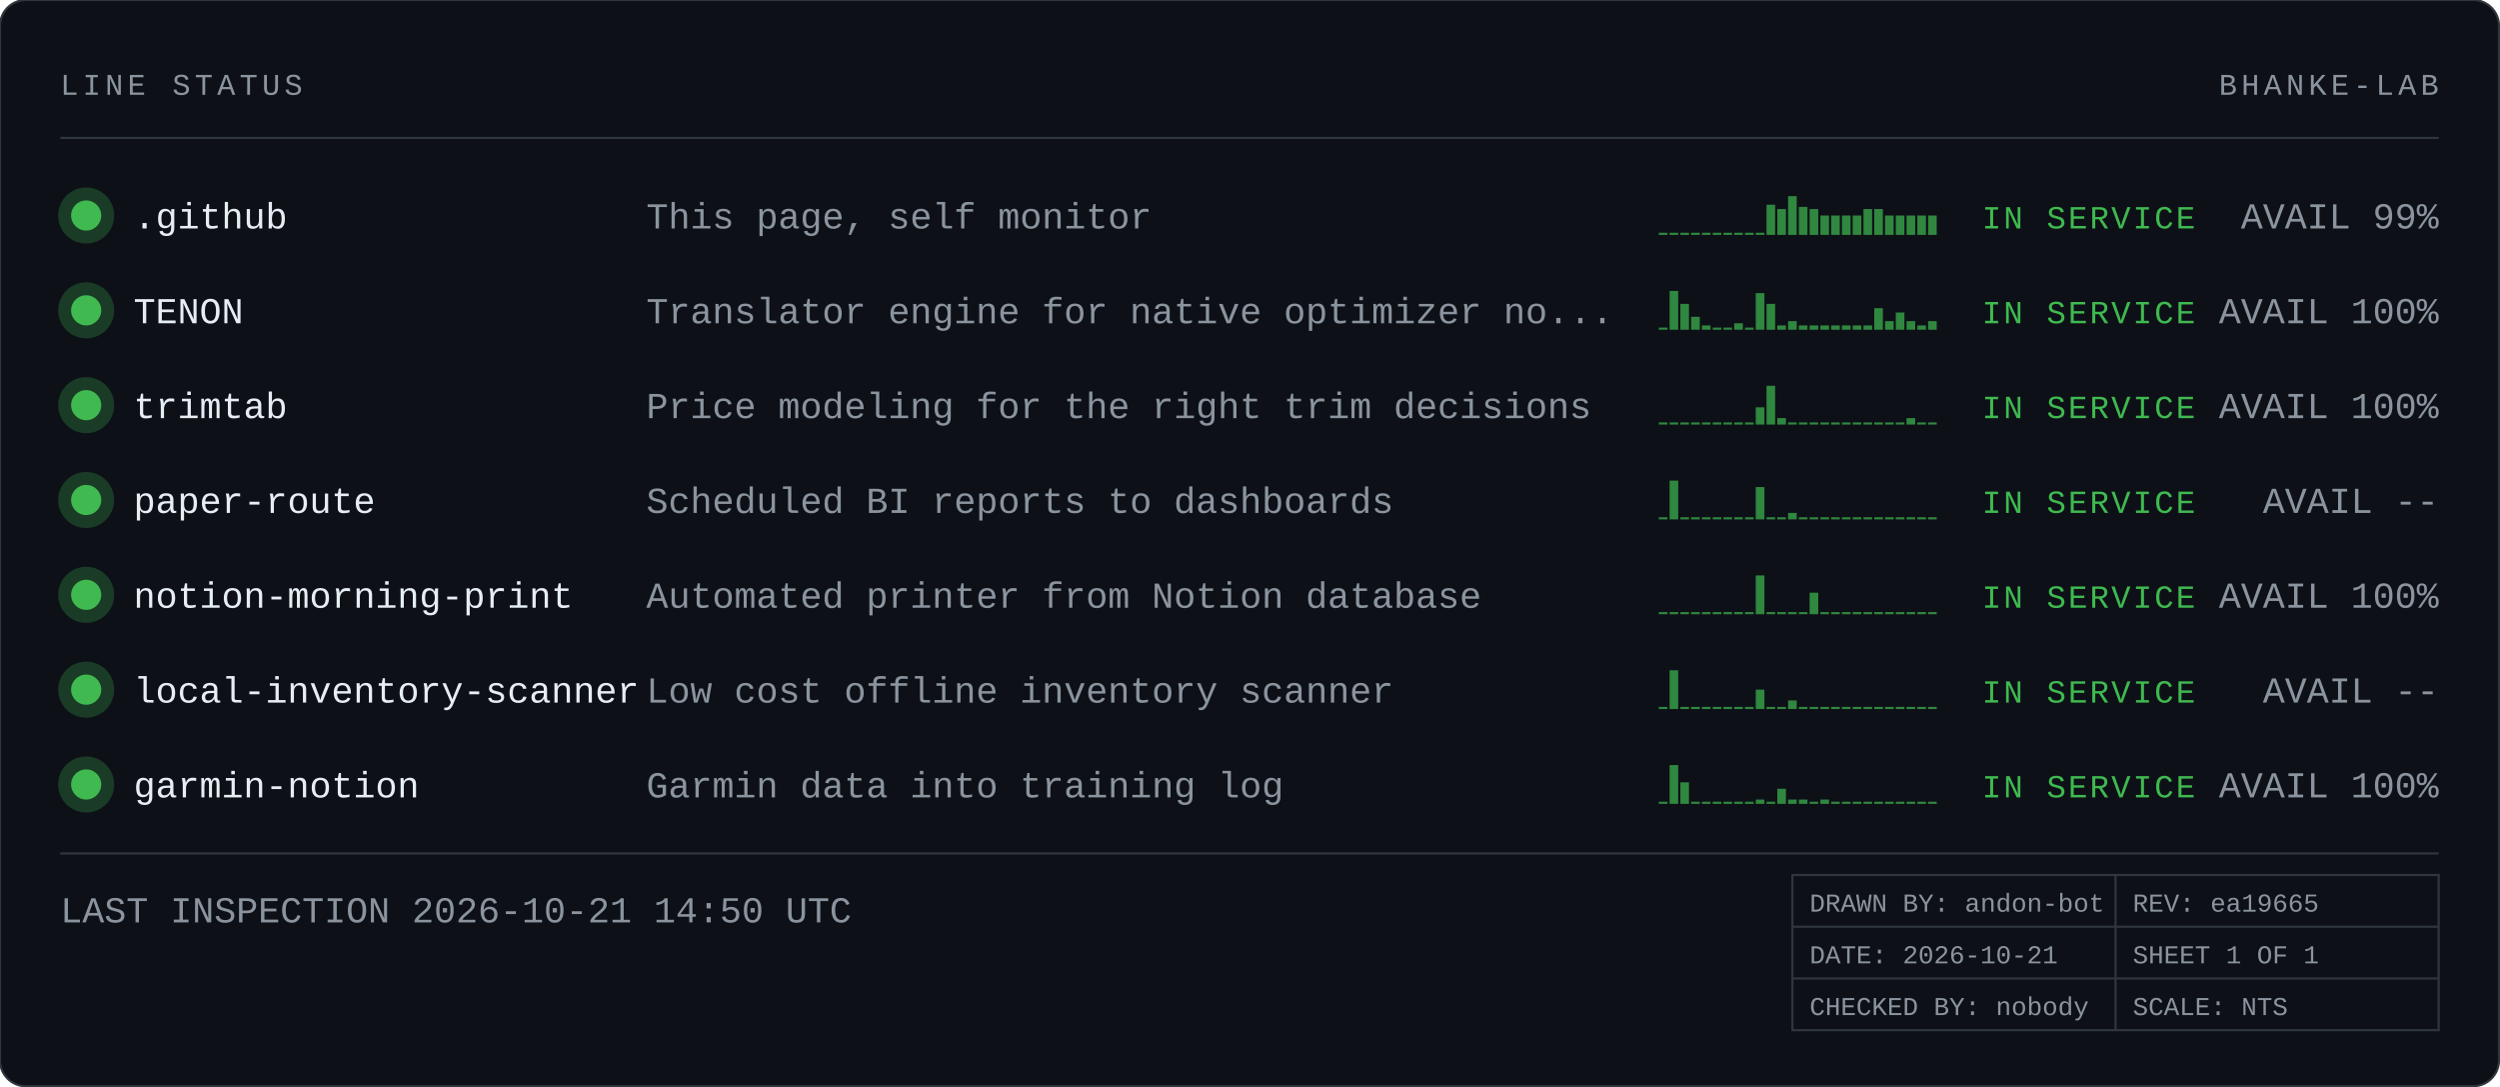
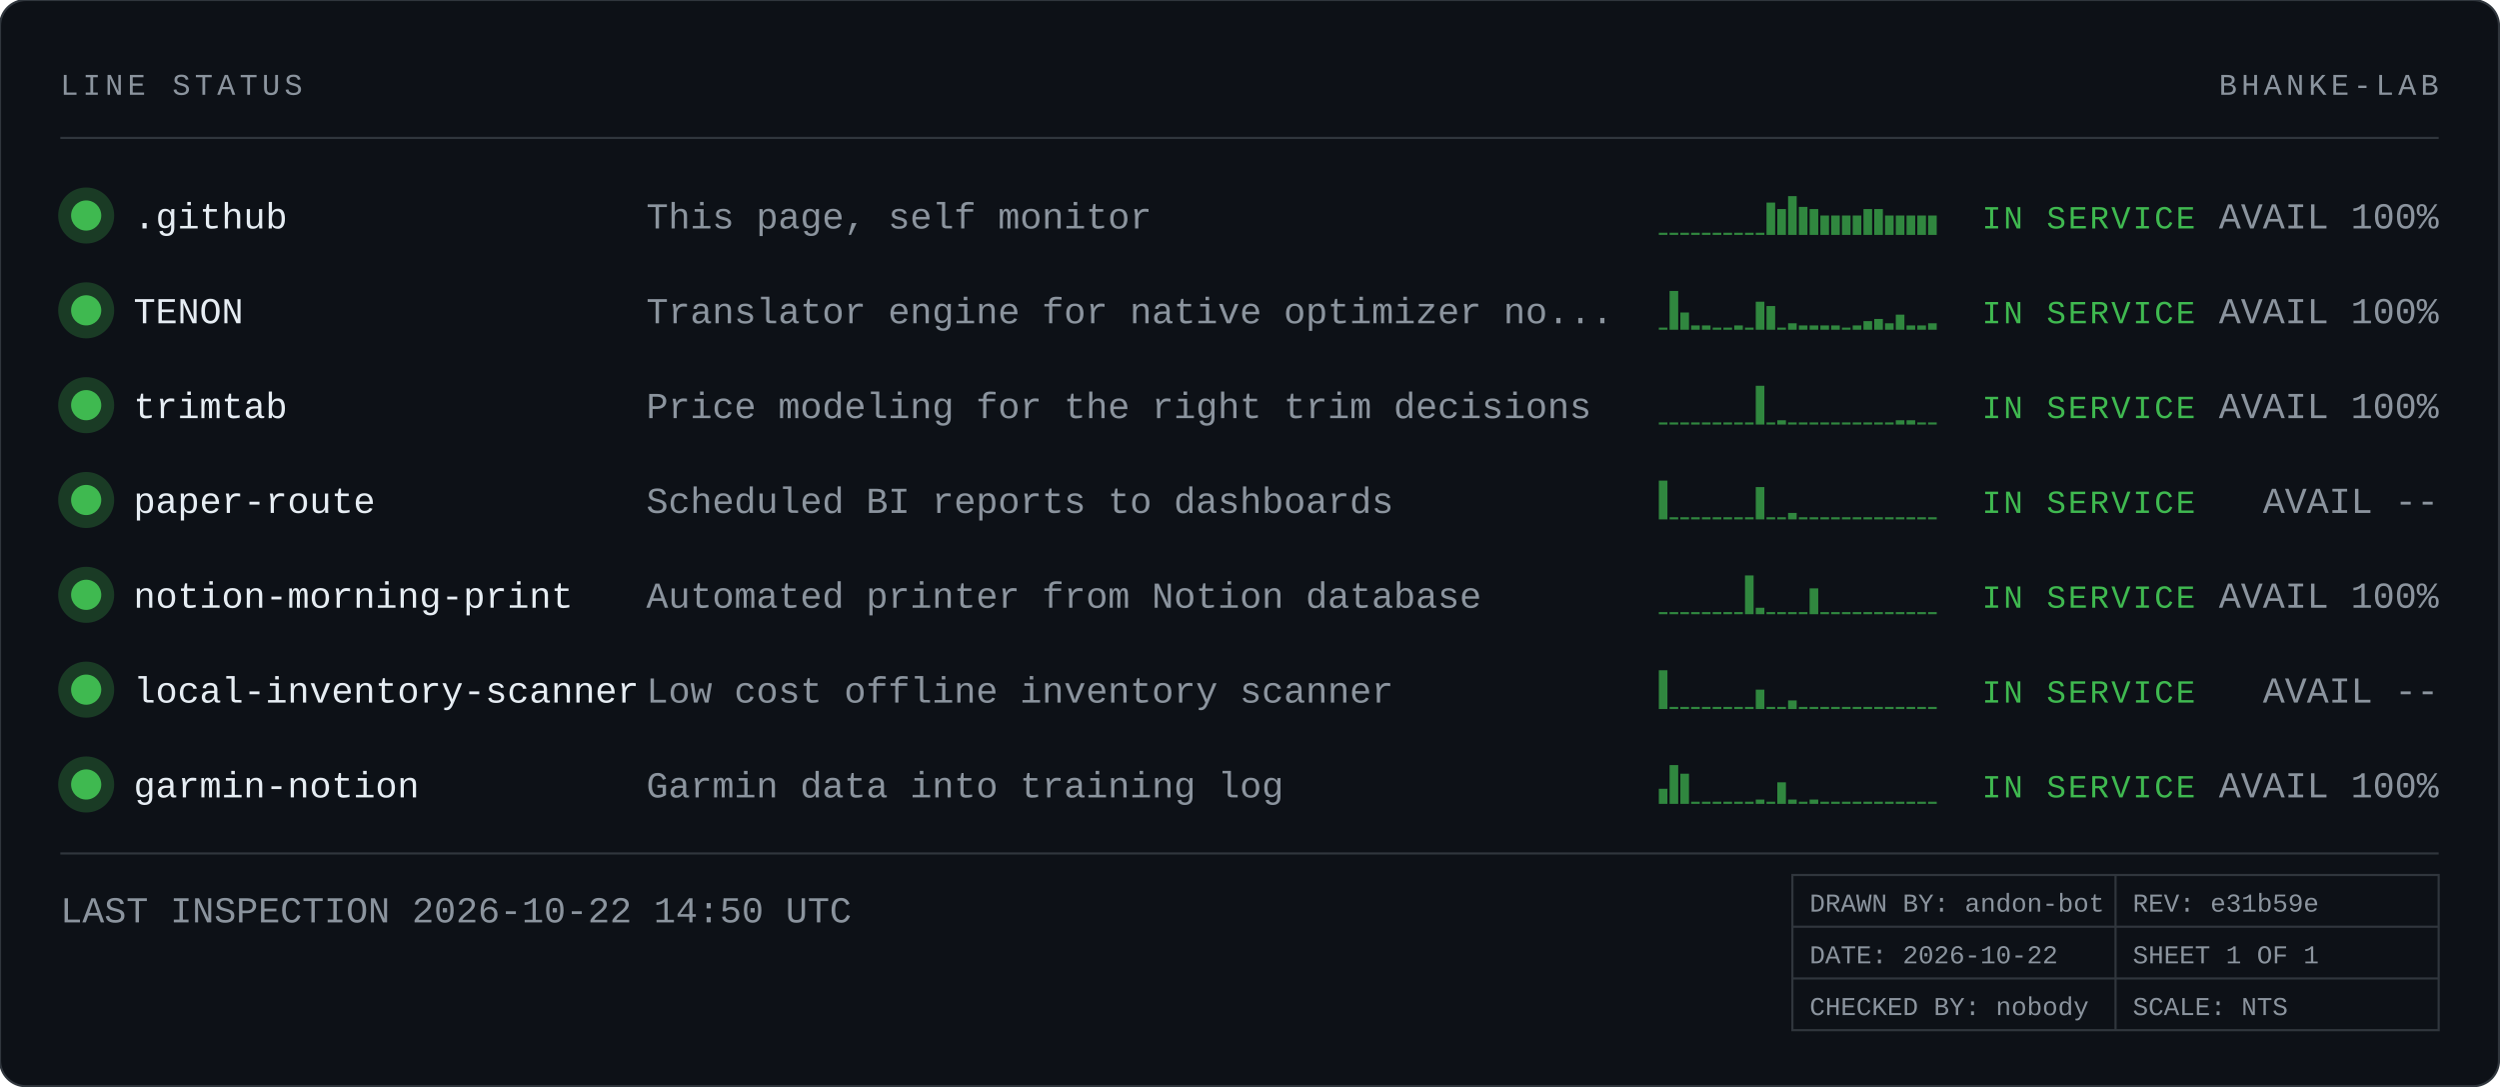
<svg xmlns="http://www.w3.org/2000/svg" width="1160" height="504" viewBox="0 0 1160 504" role="img" aria-label="Andon board">
  <style>
text { font-family: Consolas, 'Courier New', monospace; font-size: 17px; }
.hd { fill: #8b949e; font-size: 14px; letter-spacing: 2px; }
.name { fill: #e6edf3; }
.dim { fill: #8b949e; }
.st { font-size: 15px; letter-spacing: 1px; }
.tb { fill: #8b949e; font-size: 12px; }
</style>
  <rect x="0" y="0" width="1160" height="504" rx="12" fill="#0d1117" stroke="#30363d" />
  <text x="28" y="44" class="hd">LINE STATUS</text>
  <text x="1132" y="44" class="hd" text-anchor="end">BHANKE-LAB</text>
  <line x1="28" y1="64" x2="1132" y2="64" stroke="#30363d" />
  <circle cx="40" cy="100" r="13" fill="#3fb950" opacity="0.25" />
  <circle cx="40" cy="100" r="7" fill="#3fb950" />
  <text x="62" y="106" class="name">.github</text>
  <text x="300" y="106" class="dim">This page, self monitor</text>
  <rect x="770" y="108" width="4" height="1" fill="#3fb950" opacity="0.7" />
  <rect x="775" y="108" width="4" height="1" fill="#3fb950" opacity="0.7" />
  <rect x="780" y="108" width="4" height="1" fill="#3fb950" opacity="0.7" />
  <rect x="785" y="108" width="4" height="1" fill="#3fb950" opacity="0.7" />
  <rect x="790" y="108" width="4" height="1" fill="#3fb950" opacity="0.7" />
  <rect x="795" y="108" width="4" height="1" fill="#3fb950" opacity="0.7" />
  <rect x="800" y="108" width="4" height="1" fill="#3fb950" opacity="0.7" />
  <rect x="805" y="108" width="4" height="1" fill="#3fb950" opacity="0.7" />
  <rect x="810" y="108" width="4" height="1" fill="#3fb950" opacity="0.7" />
  <rect x="815" y="108" width="4" height="1" fill="#3fb950" opacity="0.7" />
-   <rect x="820" y="95" width="4" height="14" fill="#3fb950" opacity="0.7" />
+   <rect x="820" y="94" width="4" height="15" fill="#3fb950" opacity="0.7" />
  <rect x="825" y="97" width="4" height="12" fill="#3fb950" opacity="0.7" />
  <rect x="830" y="91" width="4" height="18" fill="#3fb950" opacity="0.7" />
  <rect x="835" y="96" width="4" height="13" fill="#3fb950" opacity="0.7" />
  <rect x="840" y="97" width="4" height="12" fill="#3fb950" opacity="0.7" />
  <rect x="845" y="100" width="4" height="9" fill="#3fb950" opacity="0.7" />
  <rect x="850" y="100" width="4" height="9" fill="#3fb950" opacity="0.7" />
  <rect x="855" y="100" width="4" height="9" fill="#3fb950" opacity="0.7" />
  <rect x="860" y="100" width="4" height="9" fill="#3fb950" opacity="0.7" />
  <rect x="865" y="97" width="4" height="12" fill="#3fb950" opacity="0.7" />
  <rect x="870" y="97" width="4" height="12" fill="#3fb950" opacity="0.7" />
  <rect x="875" y="100" width="4" height="9" fill="#3fb950" opacity="0.7" />
  <rect x="880" y="100" width="4" height="9" fill="#3fb950" opacity="0.7" />
  <rect x="885" y="100" width="4" height="9" fill="#3fb950" opacity="0.7" />
  <rect x="890" y="100" width="4" height="9" fill="#3fb950" opacity="0.7" />
  <rect x="895" y="100" width="4" height="9" fill="#3fb950" opacity="0.7" />
  <text x="920" y="106" class="st" fill="#3fb950">IN SERVICE</text>
-   <text x="1132" y="106" class="dim" text-anchor="end">AVAIL 99%</text>
+   <text x="1132" y="106" class="dim" text-anchor="end">AVAIL 100%</text>
  <circle cx="40" cy="144" r="13" fill="#3fb950" opacity="0.25" />
  <circle cx="40" cy="144" r="7" fill="#3fb950" />
  <text x="62" y="150" class="name">TENON</text>
  <text x="300" y="150" class="dim">Translator engine for native optimizer no...</text>
  <rect x="770" y="152" width="4" height="1" fill="#3fb950" opacity="0.7" />
  <rect x="775" y="135" width="4" height="18" fill="#3fb950" opacity="0.7" />
-   <rect x="780" y="141" width="4" height="12" fill="#3fb950" opacity="0.7" />
-   <rect x="785" y="147" width="4" height="6" fill="#3fb950" opacity="0.7" />
+   <rect x="780" y="145" width="4" height="8" fill="#3fb950" opacity="0.7" />
+   <rect x="785" y="151" width="4" height="2" fill="#3fb950" opacity="0.7" />
  <rect x="790" y="151" width="4" height="2" fill="#3fb950" opacity="0.7" />
  <rect x="795" y="152" width="4" height="1" fill="#3fb950" opacity="0.7" />
  <rect x="800" y="152" width="4" height="1" fill="#3fb950" opacity="0.7" />
-   <rect x="805" y="150" width="4" height="3" fill="#3fb950" opacity="0.7" />
+   <rect x="805" y="151" width="4" height="2" fill="#3fb950" opacity="0.7" />
  <rect x="810" y="152" width="4" height="1" fill="#3fb950" opacity="0.7" />
-   <rect x="815" y="136" width="4" height="17" fill="#3fb950" opacity="0.7" />
-   <rect x="820" y="141" width="4" height="12" fill="#3fb950" opacity="0.7" />
-   <rect x="825" y="151" width="4" height="2" fill="#3fb950" opacity="0.7" />
-   <rect x="830" y="149" width="4" height="4" fill="#3fb950" opacity="0.7" />
+   <rect x="815" y="140" width="4" height="13" fill="#3fb950" opacity="0.7" />
+   <rect x="820" y="142" width="4" height="11" fill="#3fb950" opacity="0.7" />
+   <rect x="825" y="152" width="4" height="1" fill="#3fb950" opacity="0.7" />
+   <rect x="830" y="150" width="4" height="3" fill="#3fb950" opacity="0.7" />
  <rect x="835" y="151" width="4" height="2" fill="#3fb950" opacity="0.7" />
  <rect x="840" y="151" width="4" height="2" fill="#3fb950" opacity="0.7" />
  <rect x="845" y="151" width="4" height="2" fill="#3fb950" opacity="0.7" />
  <rect x="850" y="151" width="4" height="2" fill="#3fb950" opacity="0.7" />
-   <rect x="855" y="151" width="4" height="2" fill="#3fb950" opacity="0.7" />
+   <rect x="855" y="152" width="4" height="1" fill="#3fb950" opacity="0.7" />
  <rect x="860" y="151" width="4" height="2" fill="#3fb950" opacity="0.7" />
-   <rect x="865" y="151" width="4" height="2" fill="#3fb950" opacity="0.7" />
-   <rect x="870" y="143" width="4" height="10" fill="#3fb950" opacity="0.7" />
-   <rect x="875" y="149" width="4" height="4" fill="#3fb950" opacity="0.7" />
-   <rect x="880" y="145" width="4" height="8" fill="#3fb950" opacity="0.7" />
-   <rect x="885" y="149" width="4" height="4" fill="#3fb950" opacity="0.7" />
+   <rect x="865" y="149" width="4" height="4" fill="#3fb950" opacity="0.7" />
+   <rect x="870" y="148" width="4" height="5" fill="#3fb950" opacity="0.7" />
+   <rect x="875" y="150" width="4" height="3" fill="#3fb950" opacity="0.7" />
+   <rect x="880" y="146" width="4" height="7" fill="#3fb950" opacity="0.7" />
+   <rect x="885" y="151" width="4" height="2" fill="#3fb950" opacity="0.7" />
  <rect x="890" y="151" width="4" height="2" fill="#3fb950" opacity="0.7" />
-   <rect x="895" y="149" width="4" height="4" fill="#3fb950" opacity="0.7" />
+   <rect x="895" y="150" width="4" height="3" fill="#3fb950" opacity="0.7" />
  <text x="920" y="150" class="st" fill="#3fb950">IN SERVICE</text>
  <text x="1132" y="150" class="dim" text-anchor="end">AVAIL 100%</text>
  <circle cx="40" cy="188" r="13" fill="#3fb950" opacity="0.25" />
  <circle cx="40" cy="188" r="7" fill="#3fb950" />
  <text x="62" y="194" class="name">trimtab</text>
  <text x="300" y="194" class="dim">Price modeling for the right trim decisions</text>
  <rect x="770" y="196" width="4" height="1" fill="#3fb950" opacity="0.7" />
  <rect x="775" y="196" width="4" height="1" fill="#3fb950" opacity="0.7" />
  <rect x="780" y="196" width="4" height="1" fill="#3fb950" opacity="0.7" />
  <rect x="785" y="196" width="4" height="1" fill="#3fb950" opacity="0.7" />
  <rect x="790" y="196" width="4" height="1" fill="#3fb950" opacity="0.7" />
  <rect x="795" y="196" width="4" height="1" fill="#3fb950" opacity="0.7" />
  <rect x="800" y="196" width="4" height="1" fill="#3fb950" opacity="0.7" />
  <rect x="805" y="196" width="4" height="1" fill="#3fb950" opacity="0.7" />
  <rect x="810" y="196" width="4" height="1" fill="#3fb950" opacity="0.7" />
-   <rect x="815" y="189" width="4" height="8" fill="#3fb950" opacity="0.7" />
-   <rect x="820" y="179" width="4" height="18" fill="#3fb950" opacity="0.7" />
-   <rect x="825" y="194" width="4" height="3" fill="#3fb950" opacity="0.7" />
+   <rect x="815" y="179" width="4" height="18" fill="#3fb950" opacity="0.7" />
+   <rect x="820" y="196" width="4" height="1" fill="#3fb950" opacity="0.7" />
+   <rect x="825" y="195" width="4" height="2" fill="#3fb950" opacity="0.7" />
  <rect x="830" y="196" width="4" height="1" fill="#3fb950" opacity="0.7" />
  <rect x="835" y="196" width="4" height="1" fill="#3fb950" opacity="0.7" />
  <rect x="840" y="196" width="4" height="1" fill="#3fb950" opacity="0.7" />
  <rect x="845" y="196" width="4" height="1" fill="#3fb950" opacity="0.7" />
  <rect x="850" y="196" width="4" height="1" fill="#3fb950" opacity="0.7" />
  <rect x="855" y="196" width="4" height="1" fill="#3fb950" opacity="0.7" />
  <rect x="860" y="196" width="4" height="1" fill="#3fb950" opacity="0.7" />
  <rect x="865" y="196" width="4" height="1" fill="#3fb950" opacity="0.7" />
  <rect x="870" y="196" width="4" height="1" fill="#3fb950" opacity="0.7" />
  <rect x="875" y="196" width="4" height="1" fill="#3fb950" opacity="0.7" />
-   <rect x="880" y="196" width="4" height="1" fill="#3fb950" opacity="0.7" />
-   <rect x="885" y="194" width="4" height="3" fill="#3fb950" opacity="0.7" />
+   <rect x="880" y="195" width="4" height="2" fill="#3fb950" opacity="0.7" />
+   <rect x="885" y="195" width="4" height="2" fill="#3fb950" opacity="0.7" />
  <rect x="890" y="196" width="4" height="1" fill="#3fb950" opacity="0.7" />
  <rect x="895" y="196" width="4" height="1" fill="#3fb950" opacity="0.7" />
  <text x="920" y="194" class="st" fill="#3fb950">IN SERVICE</text>
  <text x="1132" y="194" class="dim" text-anchor="end">AVAIL 100%</text>
  <circle cx="40" cy="232" r="13" fill="#3fb950" opacity="0.25" />
  <circle cx="40" cy="232" r="7" fill="#3fb950" />
  <text x="62" y="238" class="name">paper-route</text>
  <text x="300" y="238" class="dim">Scheduled BI reports to dashboards</text>
-   <rect x="770" y="240" width="4" height="1" fill="#3fb950" opacity="0.7" />
-   <rect x="775" y="223" width="4" height="18" fill="#3fb950" opacity="0.7" />
+   <rect x="770" y="223" width="4" height="18" fill="#3fb950" opacity="0.7" />
+   <rect x="775" y="240" width="4" height="1" fill="#3fb950" opacity="0.7" />
  <rect x="780" y="240" width="4" height="1" fill="#3fb950" opacity="0.7" />
  <rect x="785" y="240" width="4" height="1" fill="#3fb950" opacity="0.7" />
  <rect x="790" y="240" width="4" height="1" fill="#3fb950" opacity="0.7" />
  <rect x="795" y="240" width="4" height="1" fill="#3fb950" opacity="0.7" />
  <rect x="800" y="240" width="4" height="1" fill="#3fb950" opacity="0.7" />
  <rect x="805" y="240" width="4" height="1" fill="#3fb950" opacity="0.7" />
  <rect x="810" y="240" width="4" height="1" fill="#3fb950" opacity="0.7" />
  <rect x="815" y="226" width="4" height="15" fill="#3fb950" opacity="0.7" />
  <rect x="820" y="240" width="4" height="1" fill="#3fb950" opacity="0.7" />
  <rect x="825" y="240" width="4" height="1" fill="#3fb950" opacity="0.7" />
  <rect x="830" y="238" width="4" height="3" fill="#3fb950" opacity="0.7" />
  <rect x="835" y="240" width="4" height="1" fill="#3fb950" opacity="0.7" />
  <rect x="840" y="240" width="4" height="1" fill="#3fb950" opacity="0.7" />
  <rect x="845" y="240" width="4" height="1" fill="#3fb950" opacity="0.7" />
  <rect x="850" y="240" width="4" height="1" fill="#3fb950" opacity="0.7" />
  <rect x="855" y="240" width="4" height="1" fill="#3fb950" opacity="0.7" />
  <rect x="860" y="240" width="4" height="1" fill="#3fb950" opacity="0.7" />
  <rect x="865" y="240" width="4" height="1" fill="#3fb950" opacity="0.7" />
  <rect x="870" y="240" width="4" height="1" fill="#3fb950" opacity="0.7" />
  <rect x="875" y="240" width="4" height="1" fill="#3fb950" opacity="0.7" />
  <rect x="880" y="240" width="4" height="1" fill="#3fb950" opacity="0.7" />
  <rect x="885" y="240" width="4" height="1" fill="#3fb950" opacity="0.7" />
  <rect x="890" y="240" width="4" height="1" fill="#3fb950" opacity="0.7" />
  <rect x="895" y="240" width="4" height="1" fill="#3fb950" opacity="0.7" />
  <text x="920" y="238" class="st" fill="#3fb950">IN SERVICE</text>
  <text x="1132" y="238" class="dim" text-anchor="end">AVAIL --</text>
  <circle cx="40" cy="276" r="13" fill="#3fb950" opacity="0.25" />
  <circle cx="40" cy="276" r="7" fill="#3fb950" />
  <text x="62" y="282" class="name">notion-morning-print</text>
  <text x="300" y="282" class="dim">Automated printer from Notion database</text>
  <rect x="770" y="284" width="4" height="1" fill="#3fb950" opacity="0.7" />
  <rect x="775" y="284" width="4" height="1" fill="#3fb950" opacity="0.7" />
  <rect x="780" y="284" width="4" height="1" fill="#3fb950" opacity="0.7" />
  <rect x="785" y="284" width="4" height="1" fill="#3fb950" opacity="0.7" />
  <rect x="790" y="284" width="4" height="1" fill="#3fb950" opacity="0.7" />
  <rect x="795" y="284" width="4" height="1" fill="#3fb950" opacity="0.7" />
  <rect x="800" y="284" width="4" height="1" fill="#3fb950" opacity="0.7" />
  <rect x="805" y="284" width="4" height="1" fill="#3fb950" opacity="0.7" />
-   <rect x="810" y="284" width="4" height="1" fill="#3fb950" opacity="0.7" />
-   <rect x="815" y="267" width="4" height="18" fill="#3fb950" opacity="0.7" />
+   <rect x="810" y="267" width="4" height="18" fill="#3fb950" opacity="0.7" />
+   <rect x="815" y="282" width="4" height="3" fill="#3fb950" opacity="0.7" />
  <rect x="820" y="284" width="4" height="1" fill="#3fb950" opacity="0.7" />
  <rect x="825" y="284" width="4" height="1" fill="#3fb950" opacity="0.7" />
  <rect x="830" y="284" width="4" height="1" fill="#3fb950" opacity="0.7" />
  <rect x="835" y="284" width="4" height="1" fill="#3fb950" opacity="0.7" />
-   <rect x="840" y="275" width="4" height="10" fill="#3fb950" opacity="0.7" />
+   <rect x="840" y="273" width="4" height="12" fill="#3fb950" opacity="0.7" />
  <rect x="845" y="284" width="4" height="1" fill="#3fb950" opacity="0.7" />
  <rect x="850" y="284" width="4" height="1" fill="#3fb950" opacity="0.7" />
  <rect x="855" y="284" width="4" height="1" fill="#3fb950" opacity="0.7" />
  <rect x="860" y="284" width="4" height="1" fill="#3fb950" opacity="0.7" />
  <rect x="865" y="284" width="4" height="1" fill="#3fb950" opacity="0.7" />
  <rect x="870" y="284" width="4" height="1" fill="#3fb950" opacity="0.7" />
  <rect x="875" y="284" width="4" height="1" fill="#3fb950" opacity="0.7" />
  <rect x="880" y="284" width="4" height="1" fill="#3fb950" opacity="0.7" />
  <rect x="885" y="284" width="4" height="1" fill="#3fb950" opacity="0.7" />
  <rect x="890" y="284" width="4" height="1" fill="#3fb950" opacity="0.7" />
  <rect x="895" y="284" width="4" height="1" fill="#3fb950" opacity="0.7" />
  <text x="920" y="282" class="st" fill="#3fb950">IN SERVICE</text>
  <text x="1132" y="282" class="dim" text-anchor="end">AVAIL 100%</text>
  <circle cx="40" cy="320" r="13" fill="#3fb950" opacity="0.25" />
  <circle cx="40" cy="320" r="7" fill="#3fb950" />
  <text x="62" y="326" class="name">local-inventory-scanner</text>
  <text x="300" y="326" class="dim">Low cost offline inventory scanner</text>
-   <rect x="770" y="328" width="4" height="1" fill="#3fb950" opacity="0.7" />
-   <rect x="775" y="311" width="4" height="18" fill="#3fb950" opacity="0.7" />
+   <rect x="770" y="311" width="4" height="18" fill="#3fb950" opacity="0.7" />
+   <rect x="775" y="328" width="4" height="1" fill="#3fb950" opacity="0.7" />
  <rect x="780" y="328" width="4" height="1" fill="#3fb950" opacity="0.7" />
  <rect x="785" y="328" width="4" height="1" fill="#3fb950" opacity="0.7" />
  <rect x="790" y="328" width="4" height="1" fill="#3fb950" opacity="0.7" />
  <rect x="795" y="328" width="4" height="1" fill="#3fb950" opacity="0.7" />
  <rect x="800" y="328" width="4" height="1" fill="#3fb950" opacity="0.7" />
  <rect x="805" y="328" width="4" height="1" fill="#3fb950" opacity="0.7" />
  <rect x="810" y="328" width="4" height="1" fill="#3fb950" opacity="0.7" />
  <rect x="815" y="320" width="4" height="9" fill="#3fb950" opacity="0.7" />
  <rect x="820" y="328" width="4" height="1" fill="#3fb950" opacity="0.7" />
  <rect x="825" y="328" width="4" height="1" fill="#3fb950" opacity="0.7" />
  <rect x="830" y="325" width="4" height="4" fill="#3fb950" opacity="0.7" />
  <rect x="835" y="328" width="4" height="1" fill="#3fb950" opacity="0.7" />
  <rect x="840" y="328" width="4" height="1" fill="#3fb950" opacity="0.7" />
  <rect x="845" y="328" width="4" height="1" fill="#3fb950" opacity="0.7" />
  <rect x="850" y="328" width="4" height="1" fill="#3fb950" opacity="0.7" />
  <rect x="855" y="328" width="4" height="1" fill="#3fb950" opacity="0.7" />
  <rect x="860" y="328" width="4" height="1" fill="#3fb950" opacity="0.7" />
  <rect x="865" y="328" width="4" height="1" fill="#3fb950" opacity="0.7" />
  <rect x="870" y="328" width="4" height="1" fill="#3fb950" opacity="0.7" />
  <rect x="875" y="328" width="4" height="1" fill="#3fb950" opacity="0.7" />
  <rect x="880" y="328" width="4" height="1" fill="#3fb950" opacity="0.7" />
  <rect x="885" y="328" width="4" height="1" fill="#3fb950" opacity="0.7" />
  <rect x="890" y="328" width="4" height="1" fill="#3fb950" opacity="0.7" />
  <rect x="895" y="328" width="4" height="1" fill="#3fb950" opacity="0.7" />
  <text x="920" y="326" class="st" fill="#3fb950">IN SERVICE</text>
  <text x="1132" y="326" class="dim" text-anchor="end">AVAIL --</text>
  <circle cx="40" cy="364" r="13" fill="#3fb950" opacity="0.25" />
  <circle cx="40" cy="364" r="7" fill="#3fb950" />
  <text x="62" y="370" class="name">garmin-notion</text>
  <text x="300" y="370" class="dim">Garmin data into training log</text>
-   <rect x="770" y="372" width="4" height="1" fill="#3fb950" opacity="0.7" />
+   <rect x="770" y="366" width="4" height="7" fill="#3fb950" opacity="0.7" />
  <rect x="775" y="355" width="4" height="18" fill="#3fb950" opacity="0.7" />
-   <rect x="780" y="363" width="4" height="10" fill="#3fb950" opacity="0.7" />
+   <rect x="780" y="359" width="4" height="14" fill="#3fb950" opacity="0.7" />
  <rect x="785" y="372" width="4" height="1" fill="#3fb950" opacity="0.7" />
  <rect x="790" y="372" width="4" height="1" fill="#3fb950" opacity="0.7" />
  <rect x="795" y="372" width="4" height="1" fill="#3fb950" opacity="0.7" />
  <rect x="800" y="372" width="4" height="1" fill="#3fb950" opacity="0.7" />
  <rect x="805" y="372" width="4" height="1" fill="#3fb950" opacity="0.7" />
  <rect x="810" y="372" width="4" height="1" fill="#3fb950" opacity="0.7" />
  <rect x="815" y="371" width="4" height="2" fill="#3fb950" opacity="0.7" />
  <rect x="820" y="372" width="4" height="1" fill="#3fb950" opacity="0.7" />
-   <rect x="825" y="366" width="4" height="7" fill="#3fb950" opacity="0.7" />
+   <rect x="825" y="363" width="4" height="10" fill="#3fb950" opacity="0.7" />
  <rect x="830" y="371" width="4" height="2" fill="#3fb950" opacity="0.7" />
-   <rect x="835" y="371" width="4" height="2" fill="#3fb950" opacity="0.7" />
-   <rect x="840" y="372" width="4" height="1" fill="#3fb950" opacity="0.7" />
-   <rect x="845" y="371" width="4" height="2" fill="#3fb950" opacity="0.7" />
+   <rect x="835" y="372" width="4" height="1" fill="#3fb950" opacity="0.7" />
+   <rect x="840" y="371" width="4" height="2" fill="#3fb950" opacity="0.7" />
+   <rect x="845" y="372" width="4" height="1" fill="#3fb950" opacity="0.7" />
  <rect x="850" y="372" width="4" height="1" fill="#3fb950" opacity="0.7" />
  <rect x="855" y="372" width="4" height="1" fill="#3fb950" opacity="0.7" />
  <rect x="860" y="372" width="4" height="1" fill="#3fb950" opacity="0.7" />
  <rect x="865" y="372" width="4" height="1" fill="#3fb950" opacity="0.7" />
  <rect x="870" y="372" width="4" height="1" fill="#3fb950" opacity="0.7" />
  <rect x="875" y="372" width="4" height="1" fill="#3fb950" opacity="0.7" />
  <rect x="880" y="372" width="4" height="1" fill="#3fb950" opacity="0.7" />
  <rect x="885" y="372" width="4" height="1" fill="#3fb950" opacity="0.7" />
  <rect x="890" y="372" width="4" height="1" fill="#3fb950" opacity="0.7" />
  <rect x="895" y="372" width="4" height="1" fill="#3fb950" opacity="0.7" />
  <text x="920" y="370" class="st" fill="#3fb950">IN SERVICE</text>
  <text x="1132" y="370" class="dim" text-anchor="end">AVAIL 100%</text>
  <line x1="28" y1="396" x2="1132" y2="396" stroke="#30363d" />
-   <text x="28" y="428" class="dim">LAST INSPECTION 2026-10-21 14:50 UTC</text>
+   <text x="28" y="428" class="dim">LAST INSPECTION 2026-10-22 14:50 UTC</text>
  <rect x="832" y="406" width="300" height="72" fill="none" stroke="#30363d" />
  <line x1="832" y1="430" x2="1132" y2="430" stroke="#30363d" />
  <line x1="832" y1="454" x2="1132" y2="454" stroke="#30363d" />
  <line x1="982" y1="406" x2="982" y2="478" stroke="#30363d" />
  <text x="840" y="423" class="tb">DRAWN BY: andon-bot</text>
-   <text x="990" y="423" class="tb">REV: ea19665</text>
-   <text x="840" y="447" class="tb">DATE: 2026-10-21</text>
+   <text x="990" y="423" class="tb">REV: e31b59e</text>
+   <text x="840" y="447" class="tb">DATE: 2026-10-22</text>
  <text x="990" y="447" class="tb">SHEET 1 OF 1</text>
  <text x="840" y="471" class="tb">CHECKED BY: nobody</text>
  <text x="990" y="471" class="tb">SCALE: NTS</text>
</svg>
